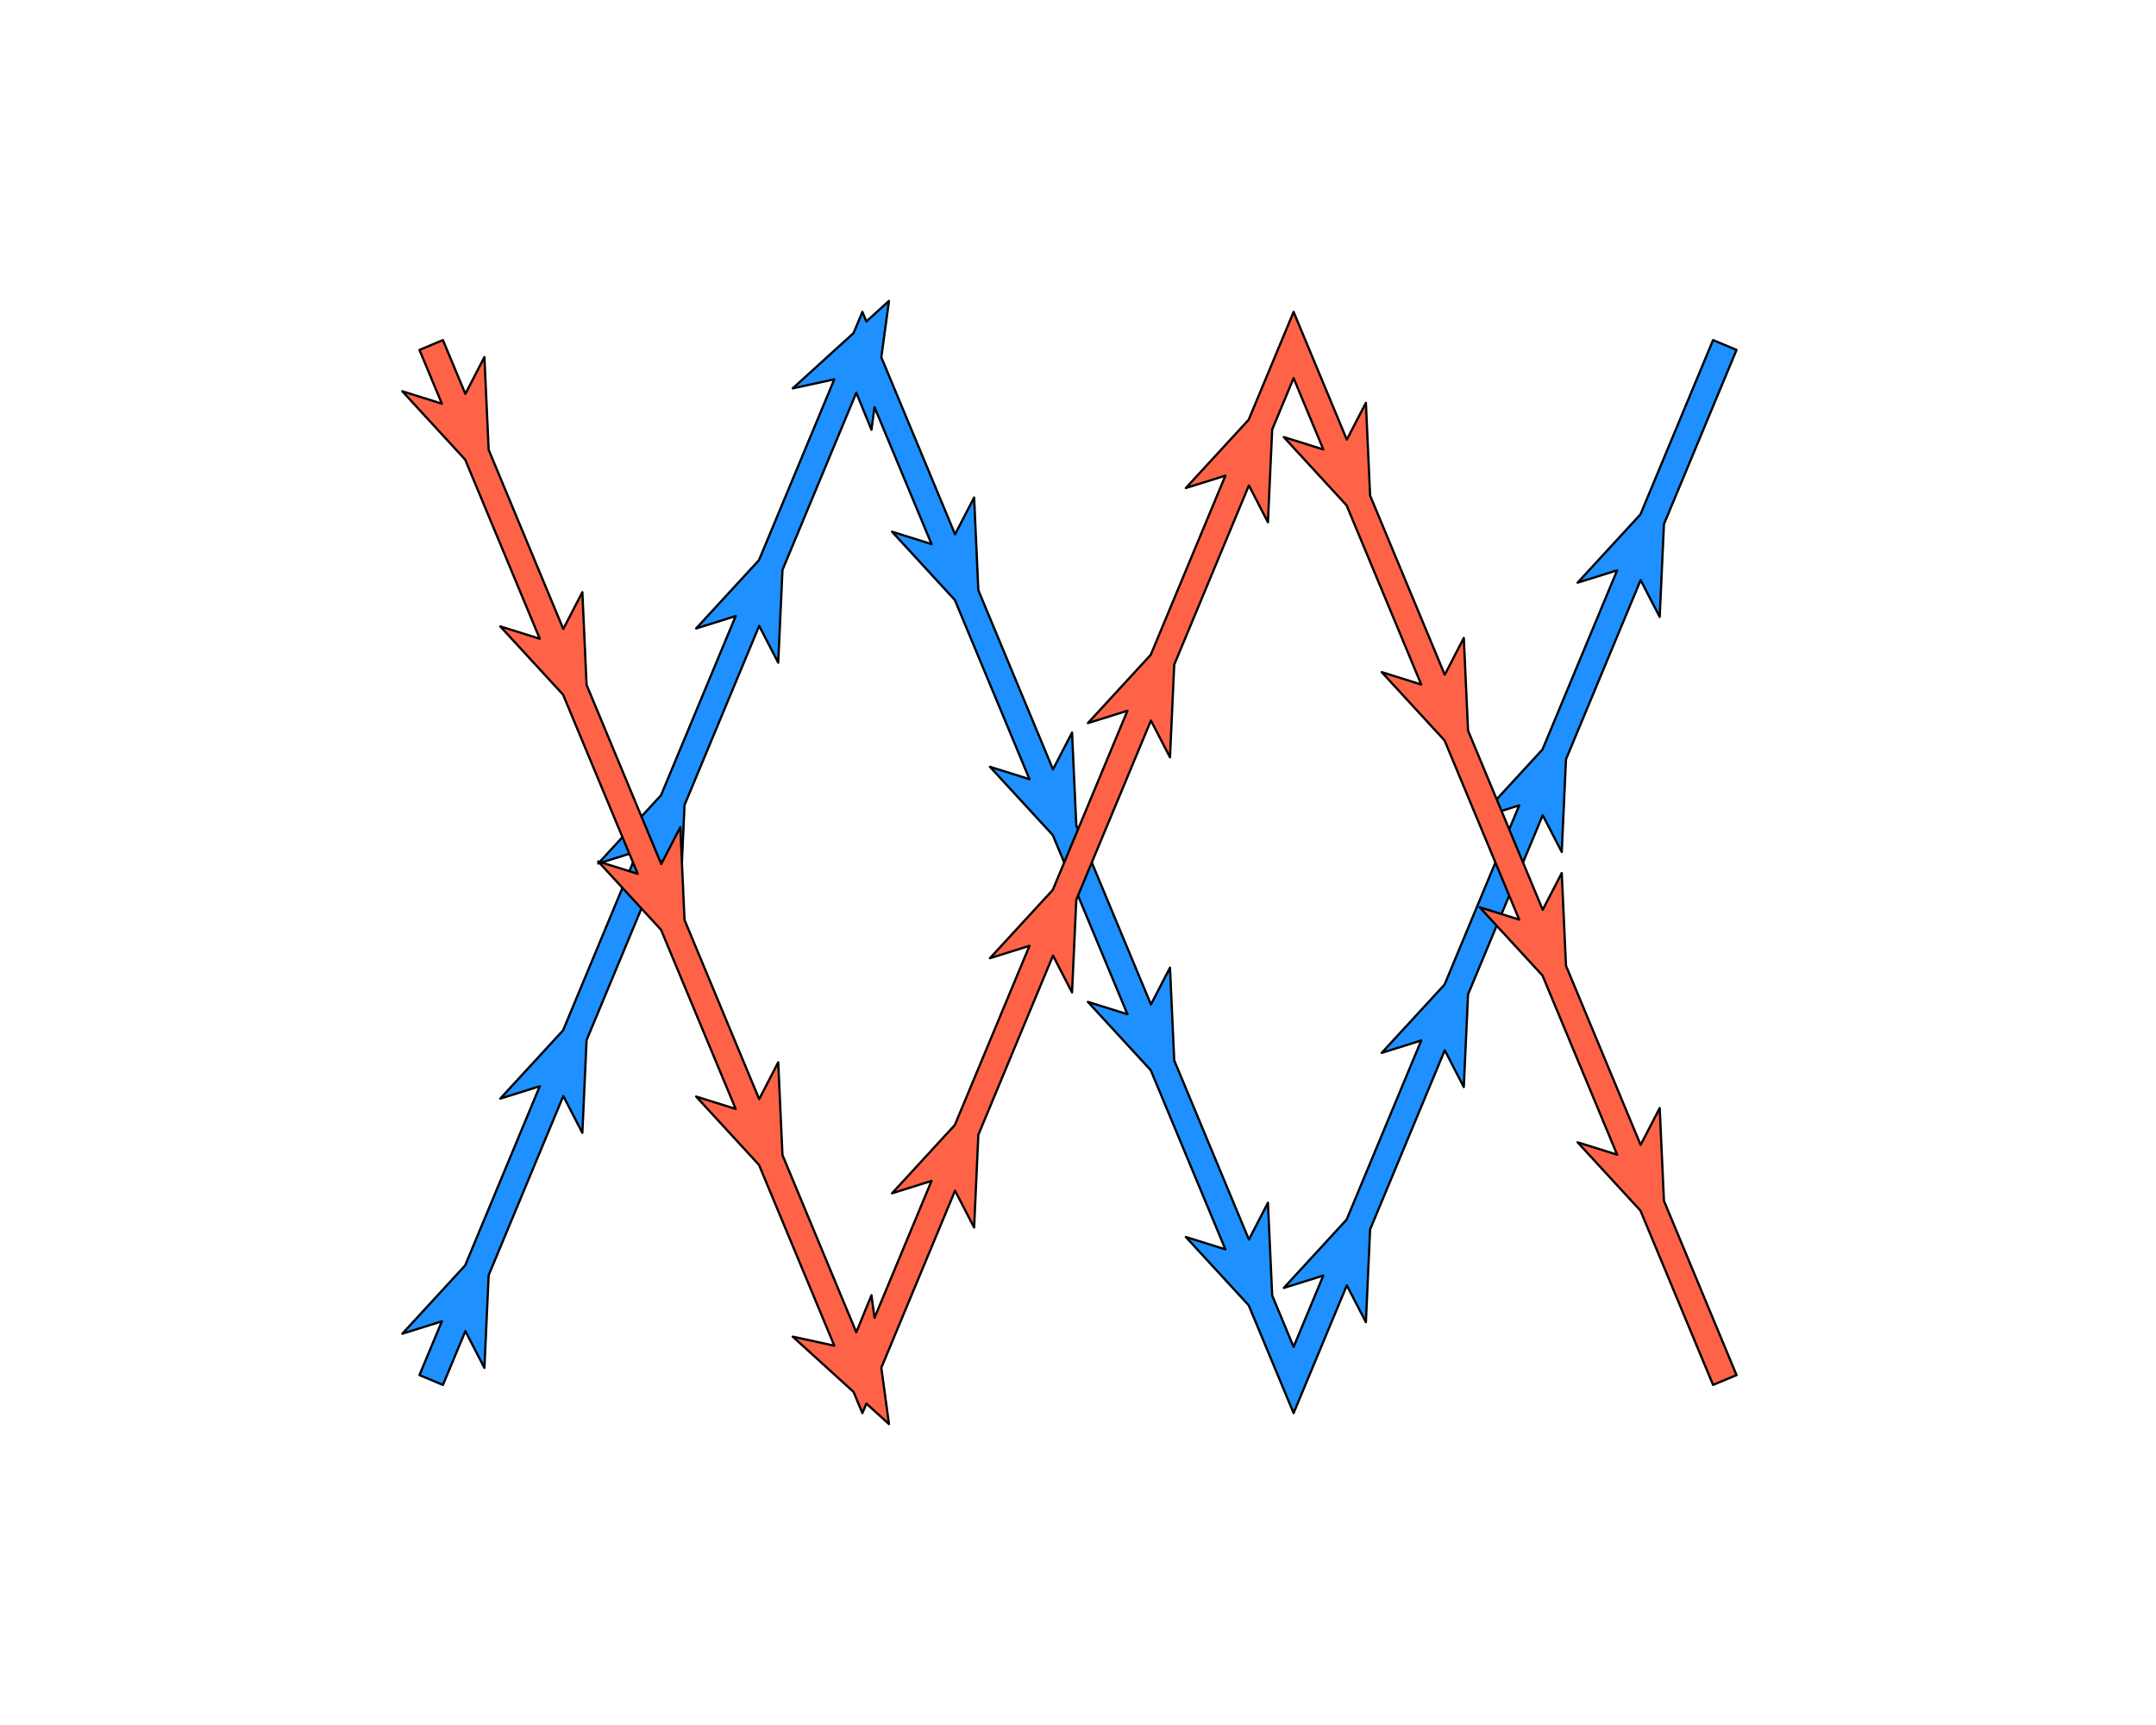
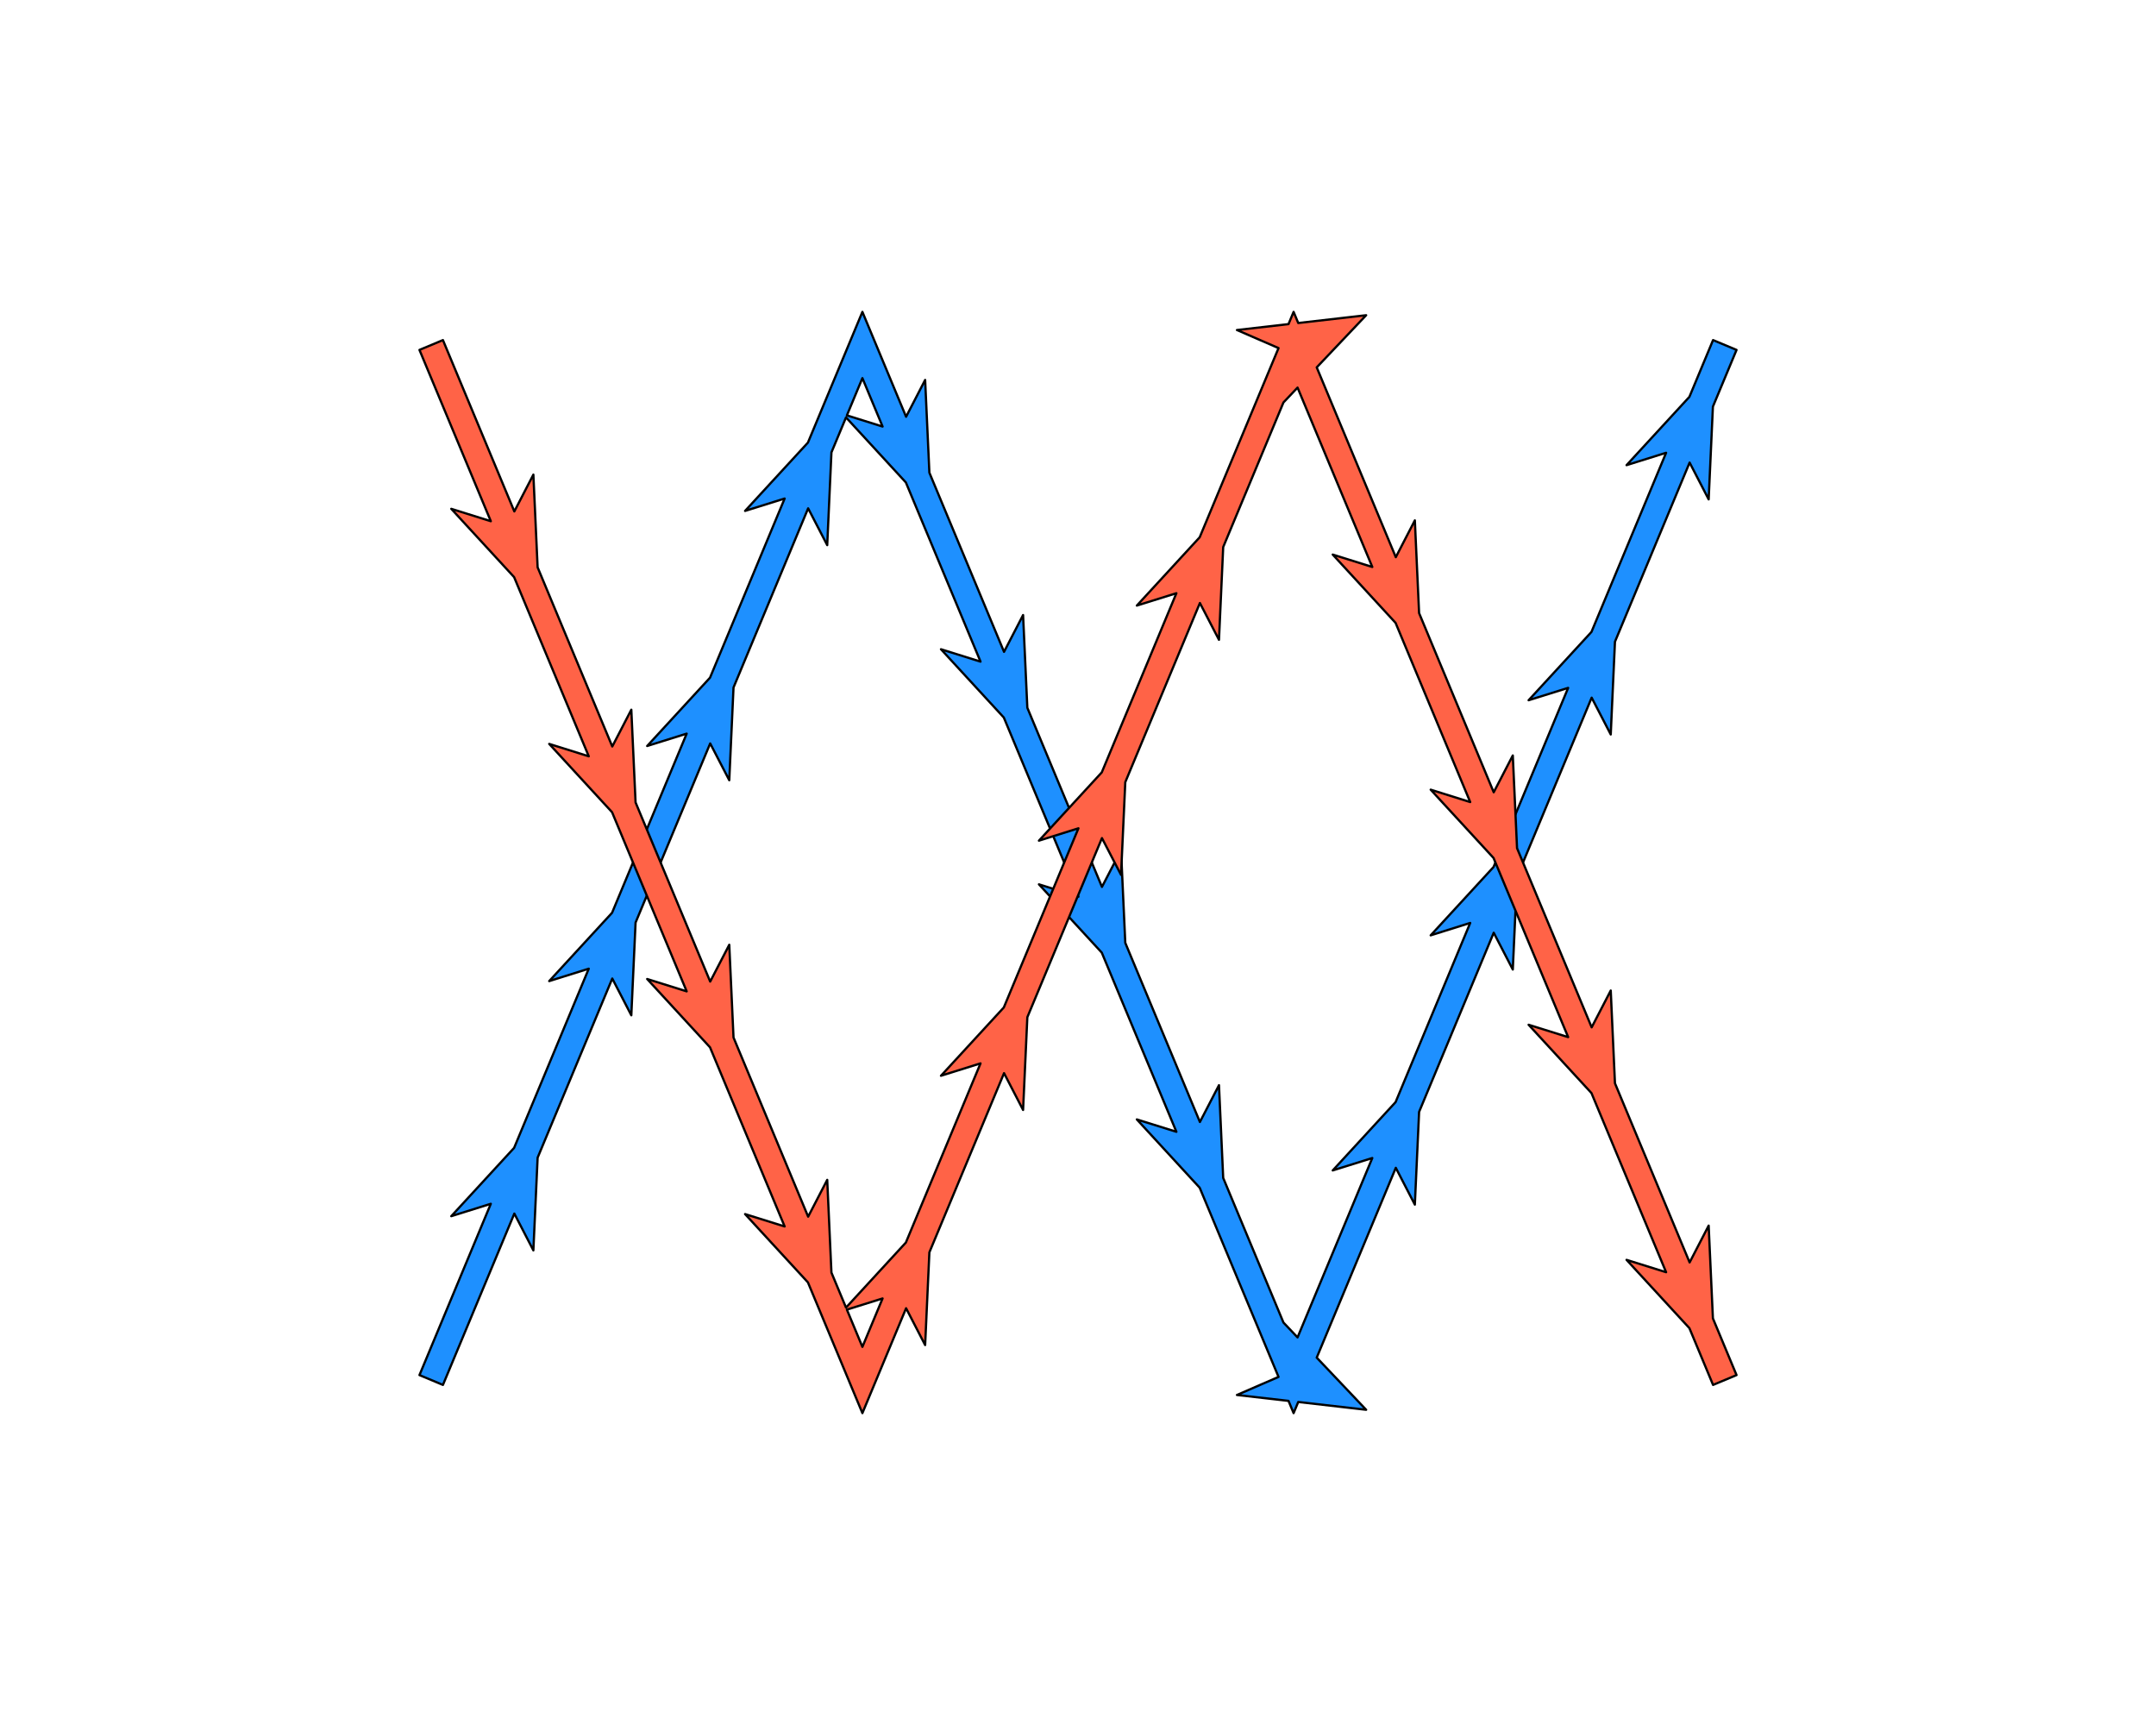
<svg xmlns="http://www.w3.org/2000/svg" class="svglite" data-engine-version="2.0" width="720.00pt" height="576.00pt" viewBox="0 0 720.00 576.00">
  <defs>
    <style type="text/css">
    .svglite line, .svglite polyline, .svglite polygon, .svglite path, .svglite rect, .svglite circle {
      fill: none;
      stroke: #000000;
      stroke-linecap: round;
      stroke-linejoin: round;
      stroke-miterlimit: 10.00;
    }
  </style>
  </defs>
  <rect width="100%" height="100%" style="stroke: none; fill: #FFFFFF;" />
  <defs>
    <clipPath id="cpMC4wMHw3MjAuMDB8MC4wMHw1NzYuMDA=">
      <rect x="0.00" y="0.00" width="720.00" height="576.00" />
    </clipPath>
  </defs>
  <g clip-path="url(#cpMC4wMHw3MjAuMDB8MC4wMHw1NzYuMDA=)">
-     <path d="M 449.77 429.20 L 456.14 441.49 L 457.55 410.53 L 482.48 350.70 L 488.84 362.99 L 490.26 332.03 L 515.19 272.21 L 521.55 284.49 L 522.97 253.53 L 547.89 193.71 L 554.26 206.00 L 555.68 175.03 L 579.92 116.84 L 576.00 115.20 L 572.08 113.56 L 547.83 171.76 L 526.84 194.57 L 540.05 190.44 L 515.12 250.26 L 494.13 273.07 L 507.34 268.93 L 482.41 328.76 L 461.42 351.57 L 474.63 347.43 L 449.70 407.25 L 428.72 430.06 L 441.92 425.93 L 432.00 449.74 L 424.85 432.58 L 423.43 401.61 L 417.07 413.90 L 392.14 354.08 L 390.72 323.11 L 384.36 335.40 L 359.43 275.58 L 358.01 244.62 L 351.65 256.91 L 326.72 197.08 L 325.31 166.12 L 318.94 178.41 L 294.32 119.31 L 296.88 100.48 L 289.33 107.33 L 288.00 104.14 L 285.05 111.22 L 264.73 129.68 L 278.62 126.66 L 253.46 187.04 L 232.47 209.85 L 245.68 205.72 L 220.75 265.54 L 199.76 288.35 L 212.97 284.22 L 188.04 344.04 L 167.06 366.85 L 180.26 362.71 L 155.34 422.54 L 134.35 445.35 L 147.56 441.21 L 140.08 459.16 L 144.00 460.80 L 147.92 462.44 L 155.41 444.48 L 161.77 456.77 L 163.19 425.81 L 188.11 365.98 L 194.48 378.27 L 195.89 347.31 L 220.82 287.49 L 227.19 299.78 L 228.60 268.81 L 253.53 208.99 L 259.89 221.28 L 261.31 190.31 L 285.96 131.14 L 291.03 143.51 L 292.05 135.98 L 311.09 181.68 L 297.89 177.54 L 318.87 200.35 L 343.80 260.18 L 330.59 256.04 L 351.58 278.85 L 376.51 338.67 L 363.30 334.54 L 384.29 357.35 L 409.22 417.17 L 396.01 413.04 L 417.00 435.85 L 432.00 471.86 Z" style="fill-rule: evenodd; fill: #1E90FF; stroke-width: 0.75;" />
-     <path d="M 294.32 456.69 L 318.94 397.59 L 325.31 409.88 L 326.72 378.92 L 351.65 319.09 L 358.01 331.38 L 359.43 300.42 L 384.36 240.60 L 390.72 252.89 L 392.14 221.92 L 417.07 162.10 L 423.43 174.39 L 424.85 143.42 L 432.00 126.26 L 441.92 150.07 L 428.72 145.94 L 449.70 168.75 L 474.63 228.57 L 461.42 224.43 L 482.41 247.24 L 507.34 307.07 L 494.13 302.93 L 515.12 325.74 L 540.05 385.56 L 526.84 381.43 L 547.83 404.24 L 572.08 462.44 L 576.00 460.80 L 579.92 459.16 L 555.68 400.97 L 554.26 370.00 L 547.89 382.29 L 522.97 322.47 L 521.55 291.51 L 515.19 303.79 L 490.26 243.97 L 488.84 213.01 L 482.48 225.30 L 457.55 165.47 L 456.14 134.51 L 449.77 146.80 L 432.00 104.14 L 417.00 140.15 L 396.01 162.96 L 409.22 158.83 L 384.29 218.65 L 363.30 241.46 L 376.51 237.33 L 351.58 297.15 L 330.59 319.96 L 343.80 315.82 L 318.87 375.65 L 297.89 398.46 L 311.09 394.32 L 292.05 440.02 L 291.03 432.49 L 285.96 444.86 L 261.31 385.69 L 259.89 354.72 L 253.53 367.01 L 228.60 307.19 L 227.19 276.22 L 220.82 288.51 L 195.89 228.69 L 194.48 197.73 L 188.11 210.02 L 163.19 150.19 L 161.77 119.23 L 155.41 131.52 L 147.92 113.56 L 144.00 115.20 L 140.08 116.84 L 147.56 134.79 L 134.35 130.65 L 155.34 153.46 L 180.26 213.29 L 167.06 209.15 L 188.04 231.96 L 212.97 291.78 L 199.76 287.65 L 220.75 310.46 L 245.68 370.28 L 232.47 366.15 L 253.46 388.96 L 278.62 449.34 L 264.73 446.32 L 285.05 464.78 L 288.00 471.86 L 289.33 468.67 L 296.88 475.52 Z" style="fill-rule: evenodd; fill: #FF6347; stroke-width: 0.75;" />
+     <path d="M 433.55 468.14 L 456.23 470.74 L 439.72 453.33 L 466.13 389.95 L 472.49 402.24 L 473.91 371.28 L 498.83 311.45 L 505.20 323.74 L 506.62 292.78 L 531.54 232.96 L 537.91 245.25 L 539.32 214.28 L 564.25 154.46 L 570.61 166.75 L 572.03 135.78 L 579.92 116.84 L 572.08 113.56 L 564.18 132.51 L 543.19 155.32 L 556.40 151.19 L 531.47 211.01 L 510.48 233.82 L 523.69 229.69 L 498.77 289.51 L 477.78 312.32 L 490.98 308.18 L 466.06 368.01 L 445.07 390.82 L 458.28 386.68 L 433.32 446.58 L 428.61 441.61 L 408.49 393.33 L 407.08 362.36 L 400.71 374.65 L 375.79 314.83 L 374.37 283.87 L 368.00 296.15 L 343.08 236.33 L 341.66 205.37 L 335.30 217.66 L 310.37 157.83 L 308.95 126.87 L 302.59 139.16 L 288.00 104.14 L 269.81 147.79 L 248.82 170.60 L 262.03 166.47 L 237.11 226.29 L 216.12 249.10 L 229.32 244.97 L 204.40 304.79 L 183.41 327.60 L 196.62 323.46 L 171.69 383.29 L 150.70 406.10 L 163.91 401.96 L 140.08 459.16 L 147.92 462.44 L 171.76 405.23 L 178.12 417.52 L 179.54 386.56 L 204.47 326.74 L 210.83 339.02 L 212.25 308.06 L 237.17 248.24 L 243.54 260.53 L 244.96 229.56 L 269.88 169.74 L 276.25 182.03 L 277.66 151.06 L 282.53 139.38 L 302.52 161.10 L 327.45 220.93 L 314.24 216.79 L 335.23 239.60 L 360.15 299.42 L 346.95 295.29 L 367.94 318.10 L 392.86 377.92 L 379.65 373.79 L 400.64 396.60 L 426.97 459.77 L 413.08 465.80 L 430.30 467.77 L 432.00 471.86 ZM 282.82 138.70 L 288.00 126.26 L 294.74 142.43 Z" style="fill-rule: evenodd; fill: #1E90FF; stroke-width: 0.75;" />
+     <path d="M 302.59 436.84 L 308.95 449.13 L 310.37 418.17 L 335.30 358.34 L 341.66 370.63 L 343.08 339.67 L 368.00 279.85 L 374.37 292.13 L 375.79 261.17 L 400.71 201.35 L 407.08 213.64 L 408.49 182.67 L 428.61 134.39 L 433.32 129.42 L 458.28 189.32 L 445.07 185.18 L 466.06 207.99 L 490.98 267.82 L 477.78 263.68 L 498.77 286.49 L 523.69 346.31 L 510.48 342.18 L 531.47 364.99 L 556.40 424.81 L 543.19 420.68 L 564.18 443.49 L 572.08 462.44 L 579.92 459.16 L 572.03 440.22 L 570.61 409.25 L 564.25 421.54 L 539.32 361.72 L 537.91 330.75 L 531.54 343.04 L 506.62 283.22 L 505.20 252.26 L 498.83 264.55 L 473.91 204.72 L 472.49 173.76 L 466.13 186.05 L 439.72 122.67 L 456.23 105.26 L 433.55 107.86 L 432.00 104.14 L 430.30 108.23 L 413.08 110.20 L 426.97 116.23 L 400.64 179.40 L 379.65 202.21 L 392.86 198.08 L 367.94 257.90 L 346.95 280.71 L 360.15 276.58 L 335.23 336.40 L 314.24 359.21 L 327.45 355.07 L 302.52 414.90 L 282.53 436.62 L 277.66 424.94 L 276.25 393.97 L 269.88 406.26 L 244.96 346.44 L 243.54 315.47 L 237.17 327.76 L 212.25 267.94 L 210.83 236.98 L 204.47 249.26 L 179.54 189.44 L 178.12 158.48 L 171.76 170.77 L 147.92 113.56 L 140.08 116.84 L 163.91 174.04 L 150.70 169.90 L 171.69 192.71 L 196.62 252.54 L 183.41 248.40 L 204.40 271.21 L 229.32 331.03 L 216.12 326.90 L 237.11 349.71 L 262.03 409.53 L 248.82 405.40 L 269.81 428.21 L 288.00 471.86 ZM 282.82 437.30 L 294.74 433.57 L 288.00 449.74 Z" style="fill-rule: evenodd; fill: #FF6347; stroke-width: 0.75;" />
  </g>
</svg>
